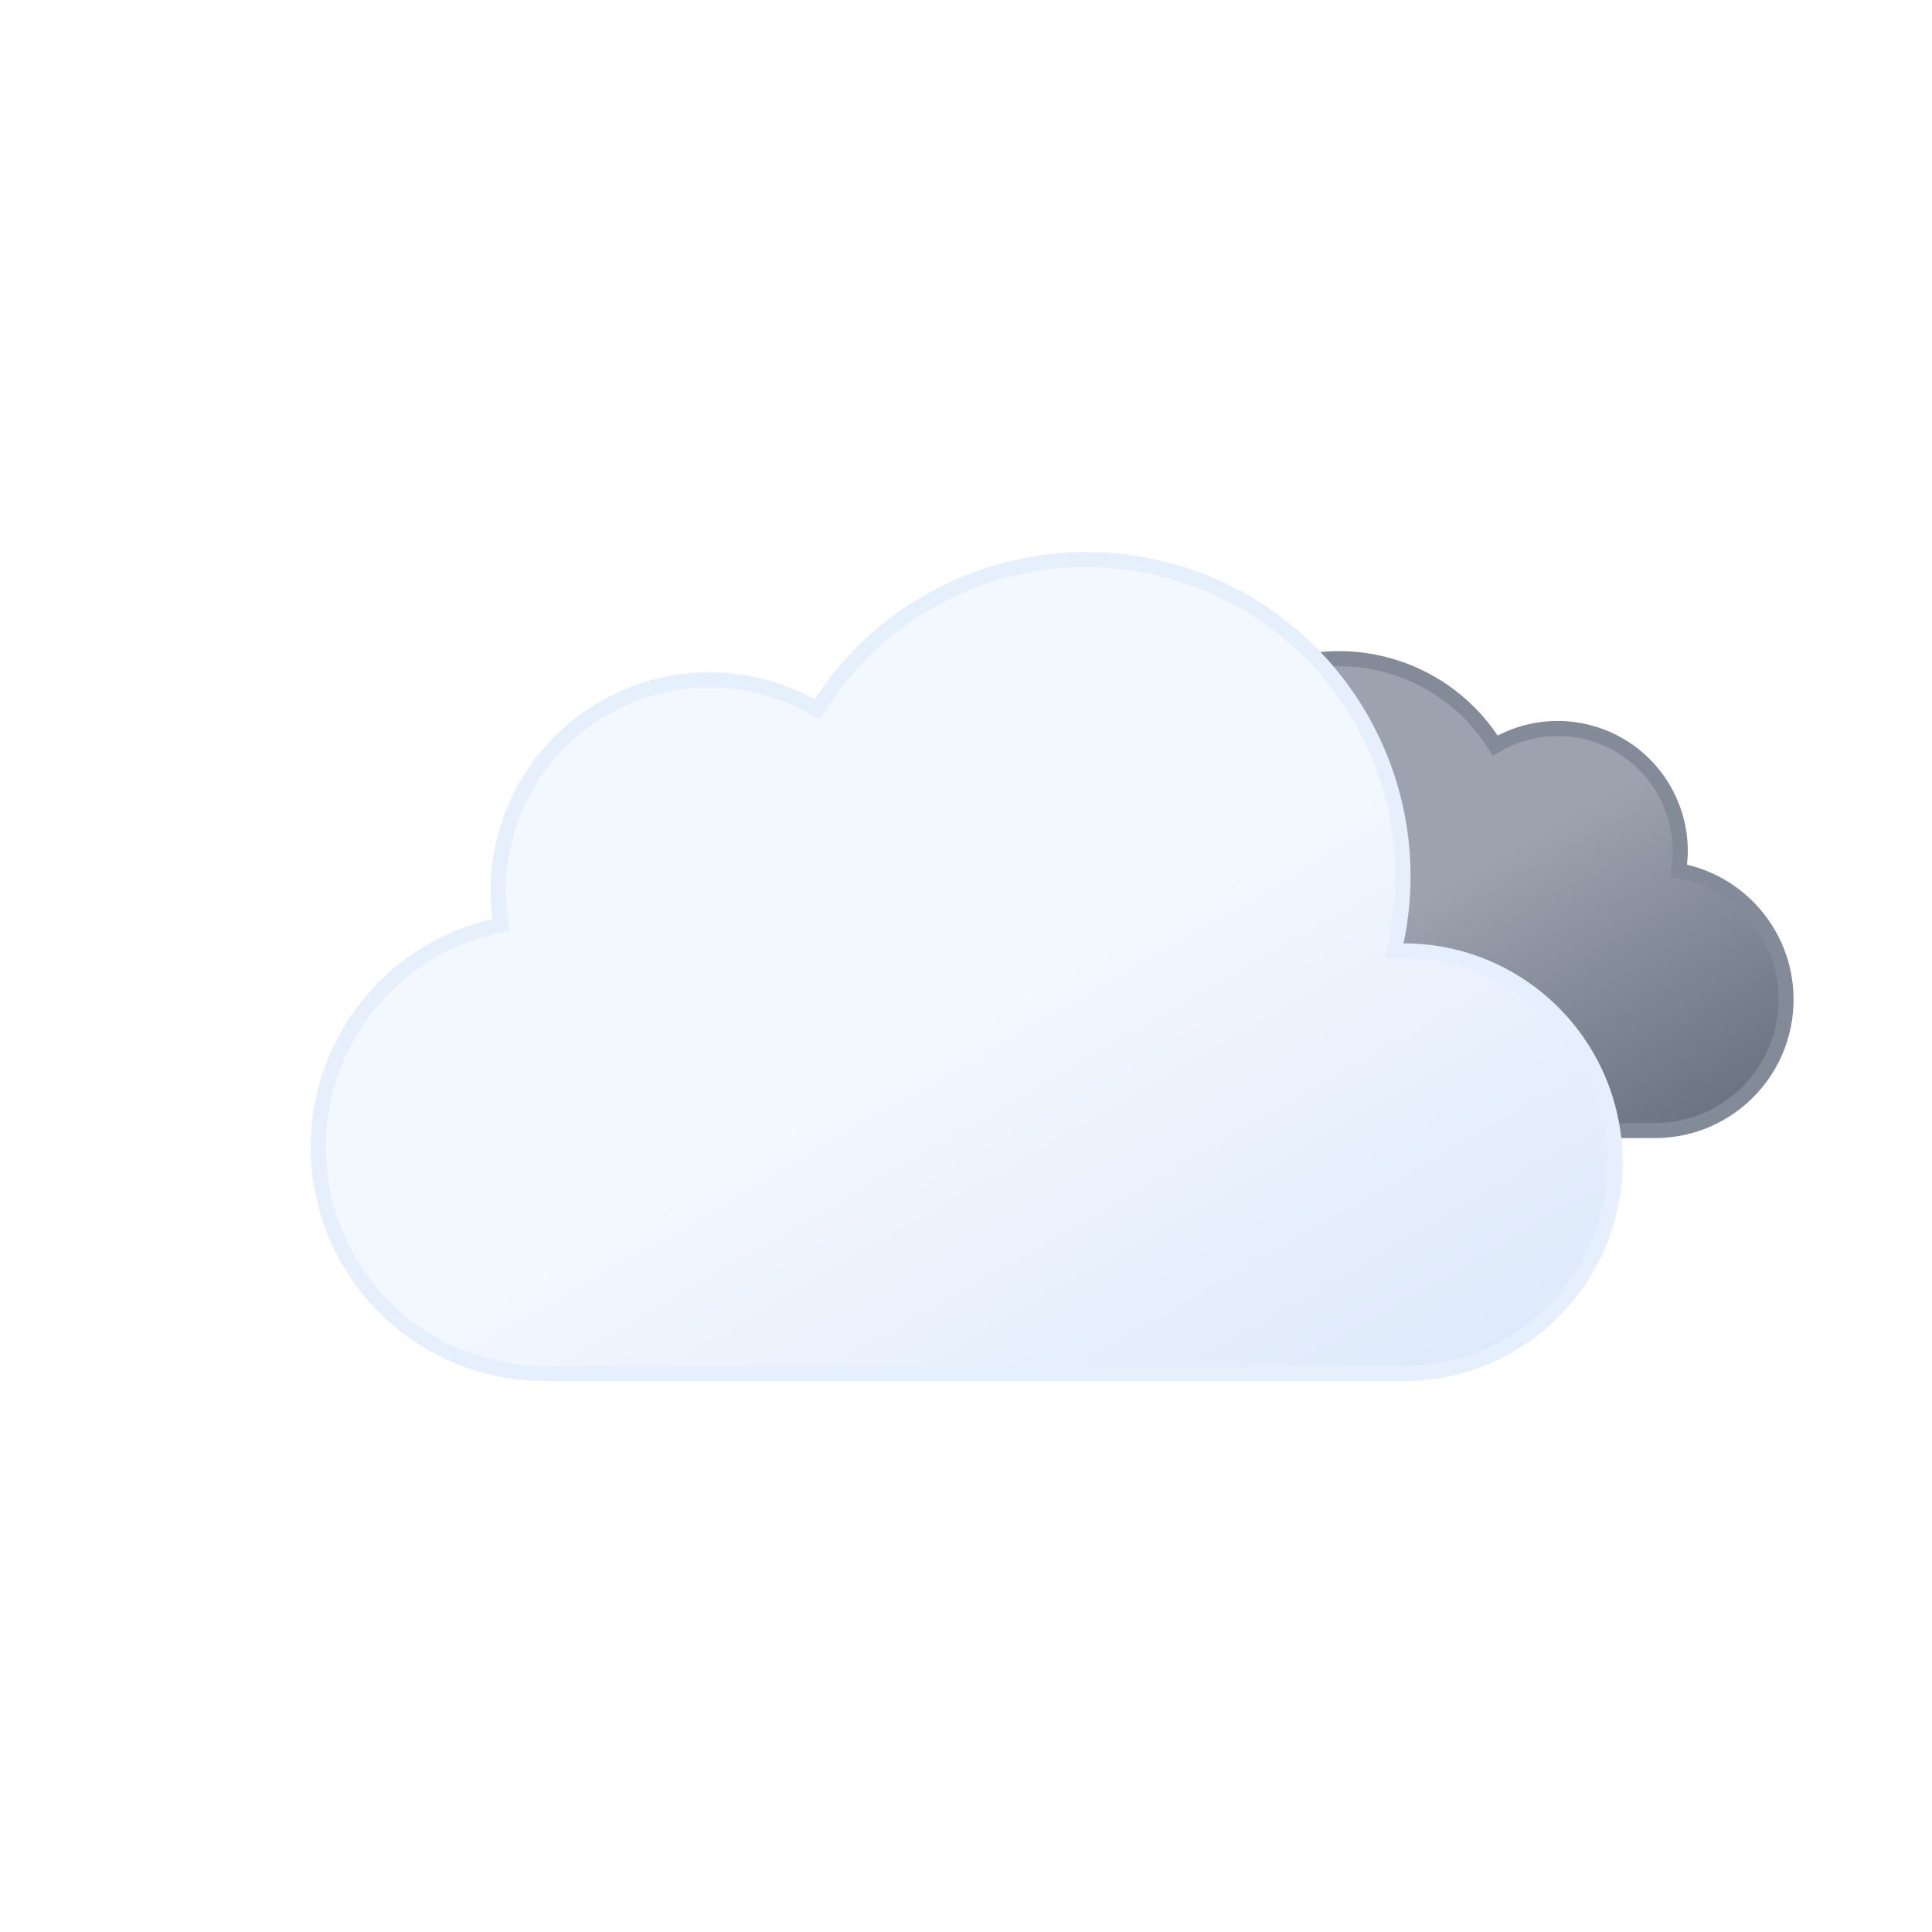
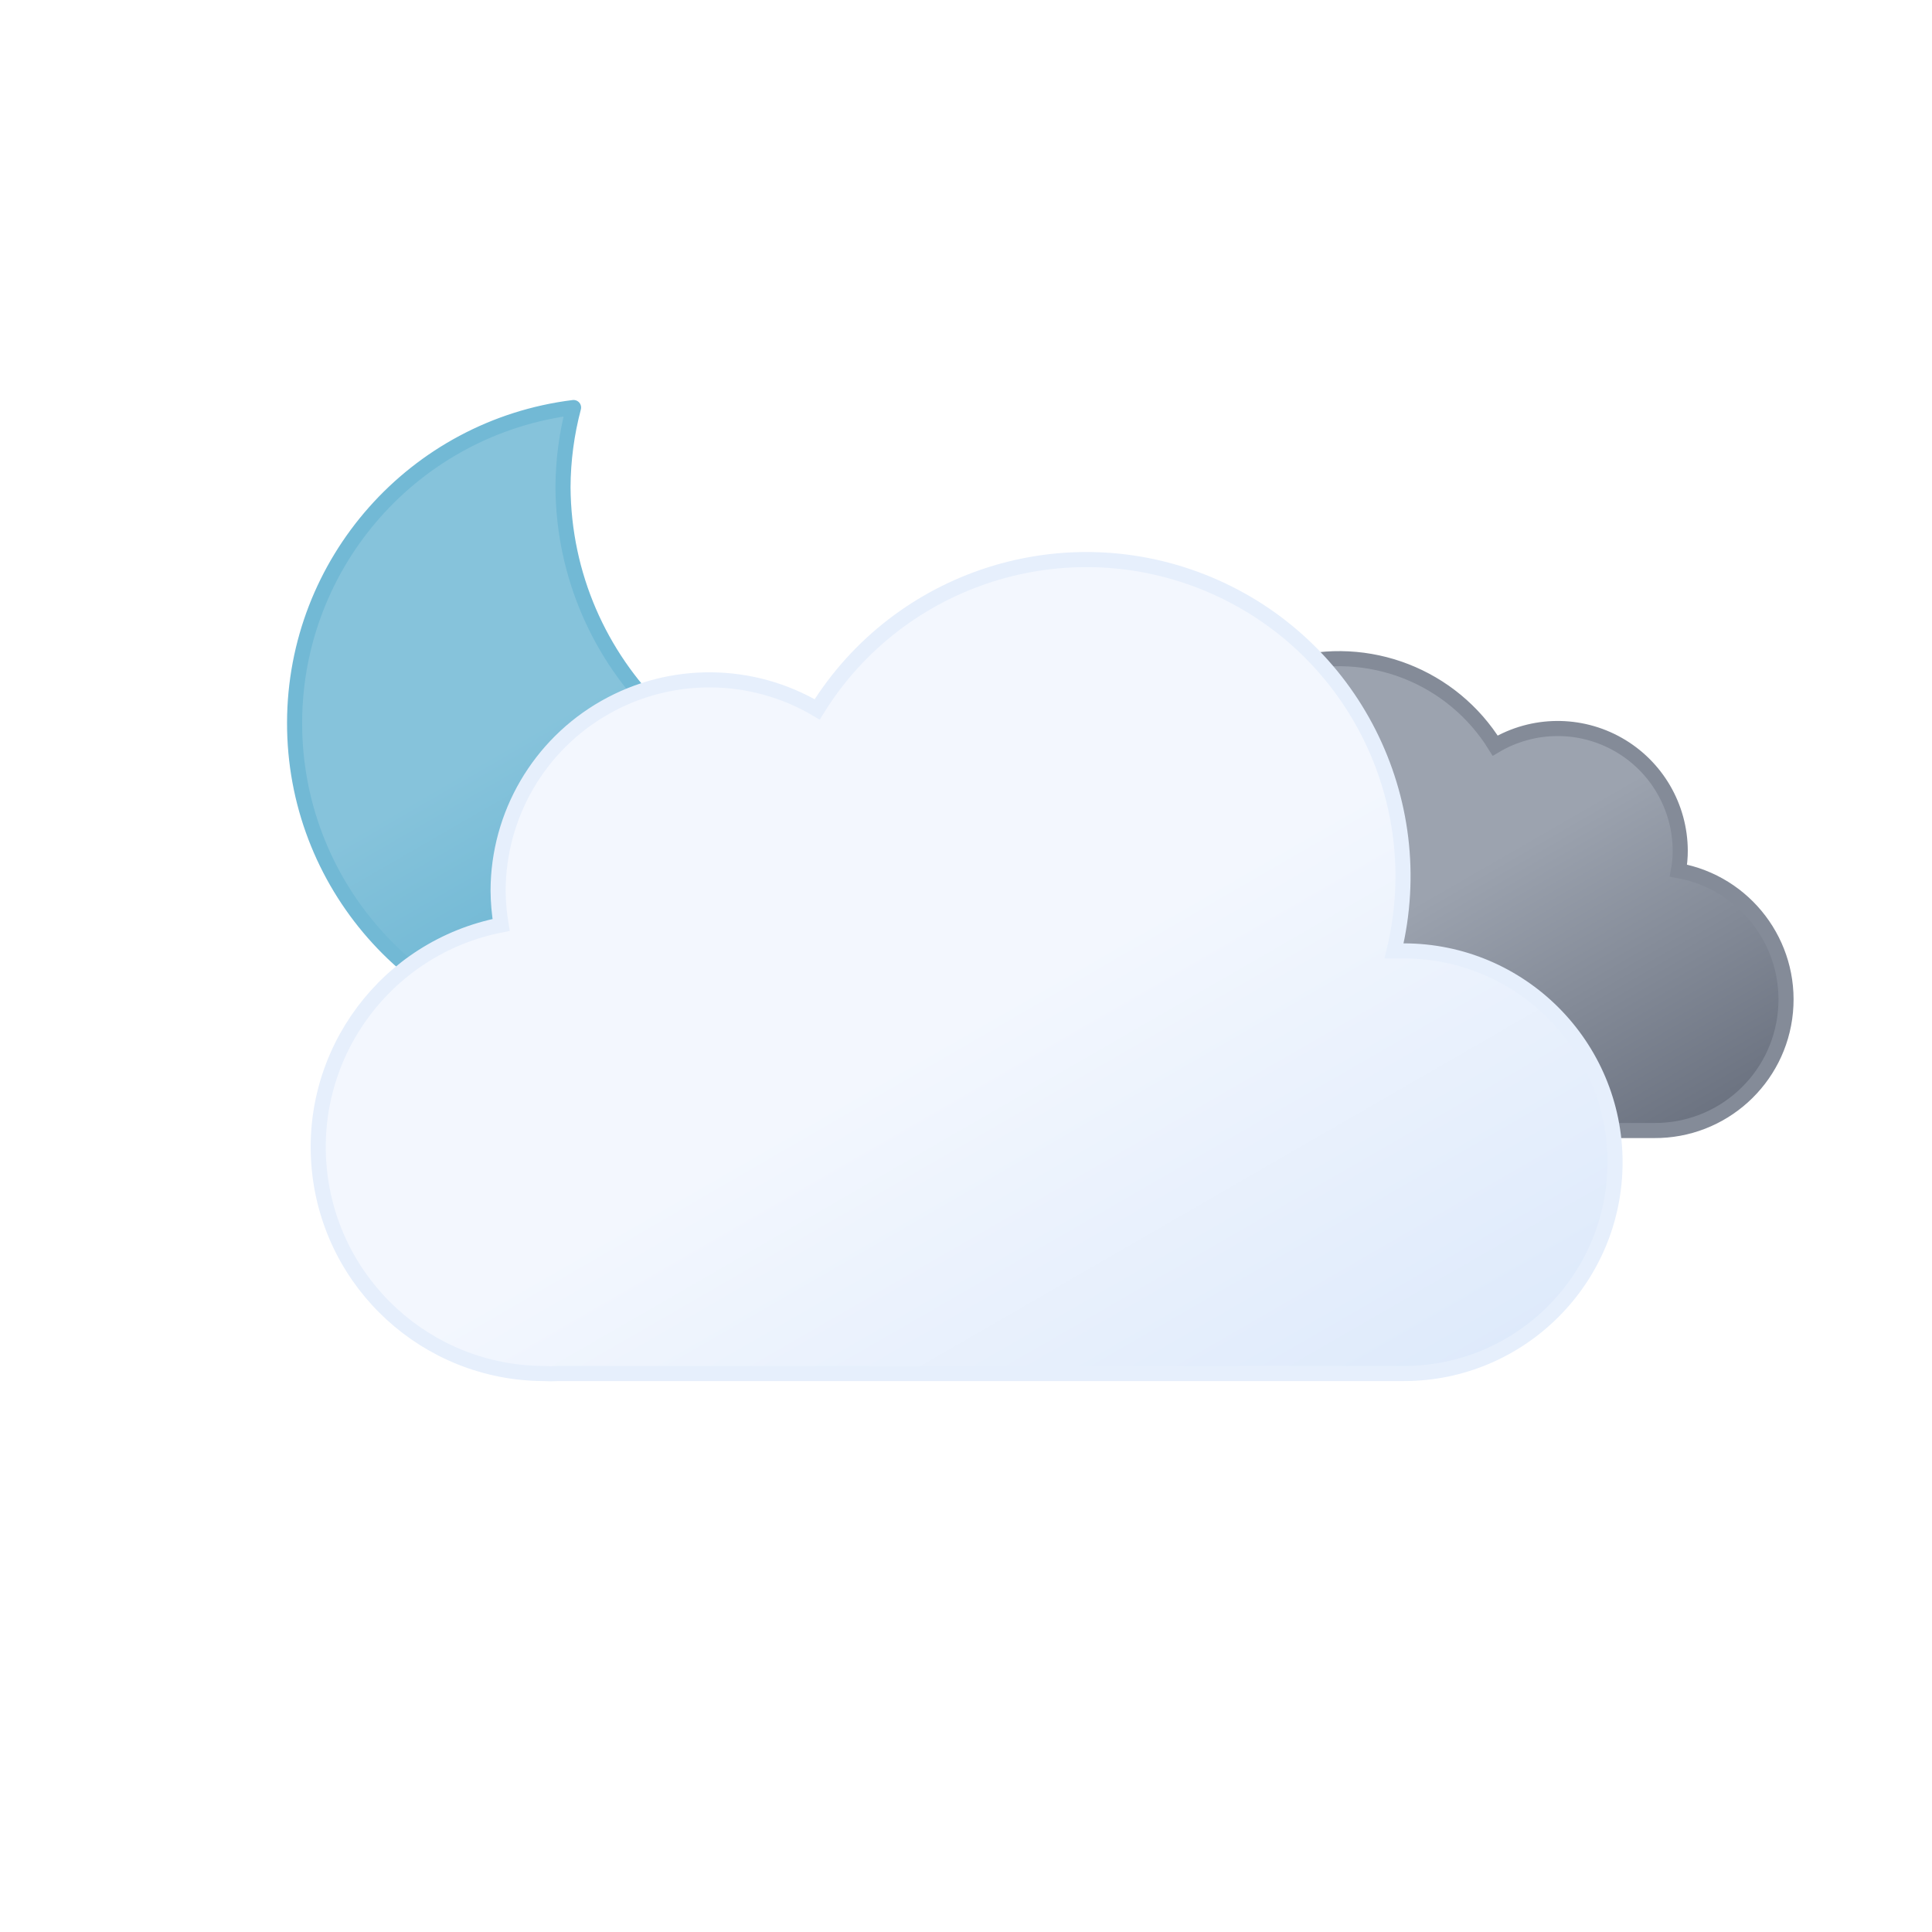
<svg xmlns="http://www.w3.org/2000/svg" viewBox="0 0 64 64">
  <defs>
-     <linearGradient id="a" x1="40.76" y1="23" x2="50.83" y2="40.46" gradientUnits="userSpaceOnUse">
+     <linearGradient id="a" x1="13.58" y1="15.57" x2="24.15" y2="33.87" gradientUnits="userSpaceOnUse">
+       <stop offset="0" stop-color="#86c3db" />
+       <stop offset="0.45" stop-color="#86c3db" />
+       <stop offset="1" stop-color="#5eafcf" />
+       <animateTransform attributeName="gradientTransform" type="rotate" values="10 19.22 24.293; -10 19.22 24.293; 10 19.22 24.293" dur="10s" repeatCount="indefinite" />
+     </linearGradient>
+     <linearGradient id="b" x1="40.76" y1="23" x2="50.83" y2="40.46" gradientUnits="userSpaceOnUse">
      <stop offset="0" stop-color="#9ca3af" />
      <stop offset="0.45" stop-color="#9ca3af" />
      <stop offset="1" stop-color="#6b7280" />
    </linearGradient>
-     <linearGradient id="b" x1="22.56" y1="21.96" x2="39.2" y2="50.8" gradientUnits="userSpaceOnUse">
+     <linearGradient id="c" x1="22.56" y1="21.96" x2="39.2" y2="50.8" gradientUnits="userSpaceOnUse">
      <stop offset="0" stop-color="#f3f7fe" />
      <stop offset="0.45" stop-color="#f3f7fe" />
      <stop offset="1" stop-color="#deeafb" />
    </linearGradient>
  </defs>
-   <path d="M34.23,33.45a4.05,4.05,0,0,0,4.05,4H54.79a4.34,4.34,0,0,0,.81-8.61,3.52,3.52,0,0,0,.06-.66,4.06,4.06,0,0,0-6.13-3.48,6.08,6.08,0,0,0-11.25,3.19,6.34,6.34,0,0,0,.18,1.46h-.18A4.05,4.05,0,0,0,34.23,33.45Z" stroke="#848b98" stroke-miterlimit="10" stroke-width="0.5" fill="url(#a)">
+   <path d="M29.33,26.68A10.61,10.61,0,0,1,18.65,16.14,10.5,10.5,0,0,1,19,13.5,10.54,10.54,0,1,0,30.5,26.61,11.48,11.48,0,0,1,29.33,26.68Z" stroke="#72b9d5" stroke-linecap="round" stroke-linejoin="round" stroke-width="0.5" fill="url(#a)">
+     <animateTransform attributeName="transform" type="rotate" values="-10 19.22 24.293; 10 19.22 24.293; -10 19.22 24.293" dur="10s" repeatCount="indefinite" />
+   </path>
+   <path d="M34.23,33.45a4.05,4.05,0,0,0,4.05,4H54.79a4.34,4.34,0,0,0,.81-8.61,3.52,3.52,0,0,0,.06-.66,4.06,4.06,0,0,0-6.13-3.48,6.08,6.08,0,0,0-11.25,3.19,6.34,6.34,0,0,0,.18,1.46h-.18A4.05,4.05,0,0,0,34.23,33.45Z" stroke="#848b98" stroke-miterlimit="10" stroke-width="0.5" fill="url(#b)">
    <animateTransform attributeName="transform" type="translate" values="-2.1 0; 2.1 0; -2.1 0" dur="7s" repeatCount="indefinite" />
  </path>
-   <path d="M46.5,31.5l-.32,0a10.49,10.49,0,0,0-19.11-8,7,7,0,0,0-10.57,6,7.21,7.21,0,0,0,.1,1.14A7.5,7.5,0,0,0,18,45.5a4.19,4.19,0,0,0,.5,0v0h28a7,7,0,0,0,0-14Z" stroke="#e6effc" stroke-miterlimit="10" stroke-width="0.5" fill="url(#b)">
+   <path d="M46.5,31.5l-.32,0a10.49,10.49,0,0,0-19.11-8,7,7,0,0,0-10.57,6,7.21,7.21,0,0,0,.1,1.14A7.5,7.5,0,0,0,18,45.5a4.19,4.19,0,0,0,.5,0v0h28a7,7,0,0,0,0-14Z" stroke="#e6effc" stroke-miterlimit="10" stroke-width="0.5" fill="url(#c)">
    <animateTransform attributeName="transform" type="translate" values="-3 0; 3 0; -3 0" dur="7s" repeatCount="indefinite" />
  </path>
</svg>
